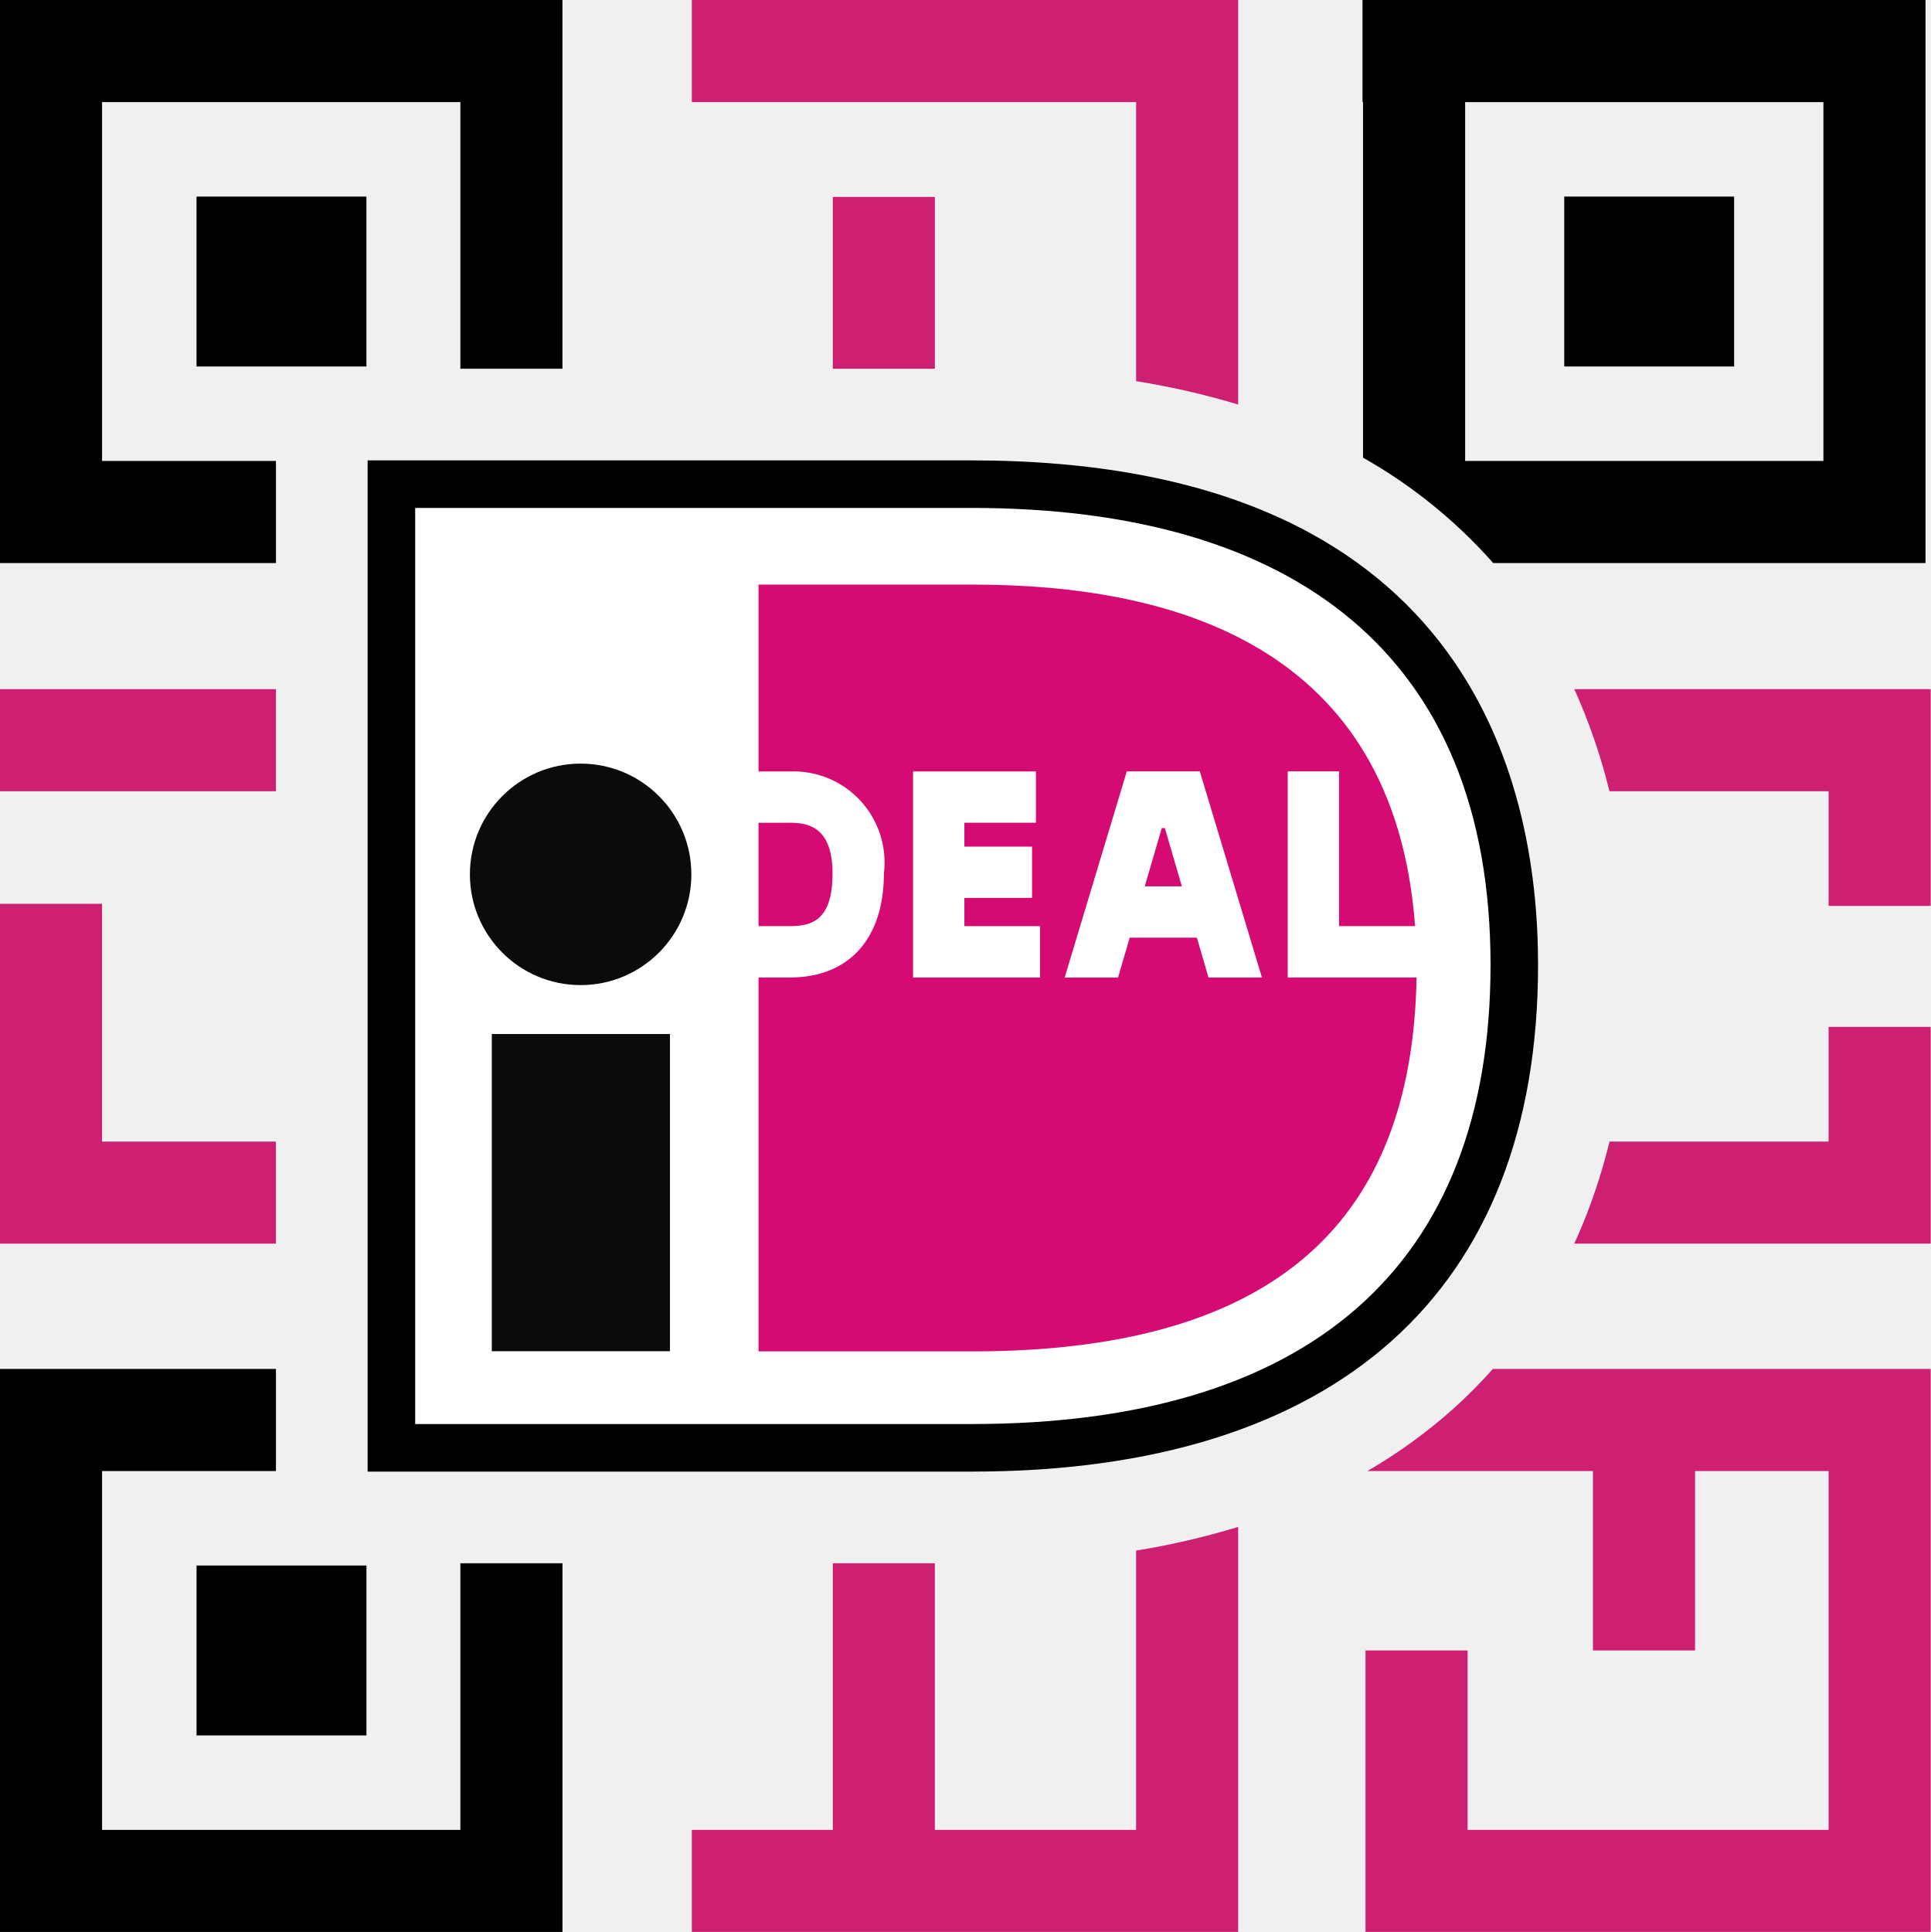
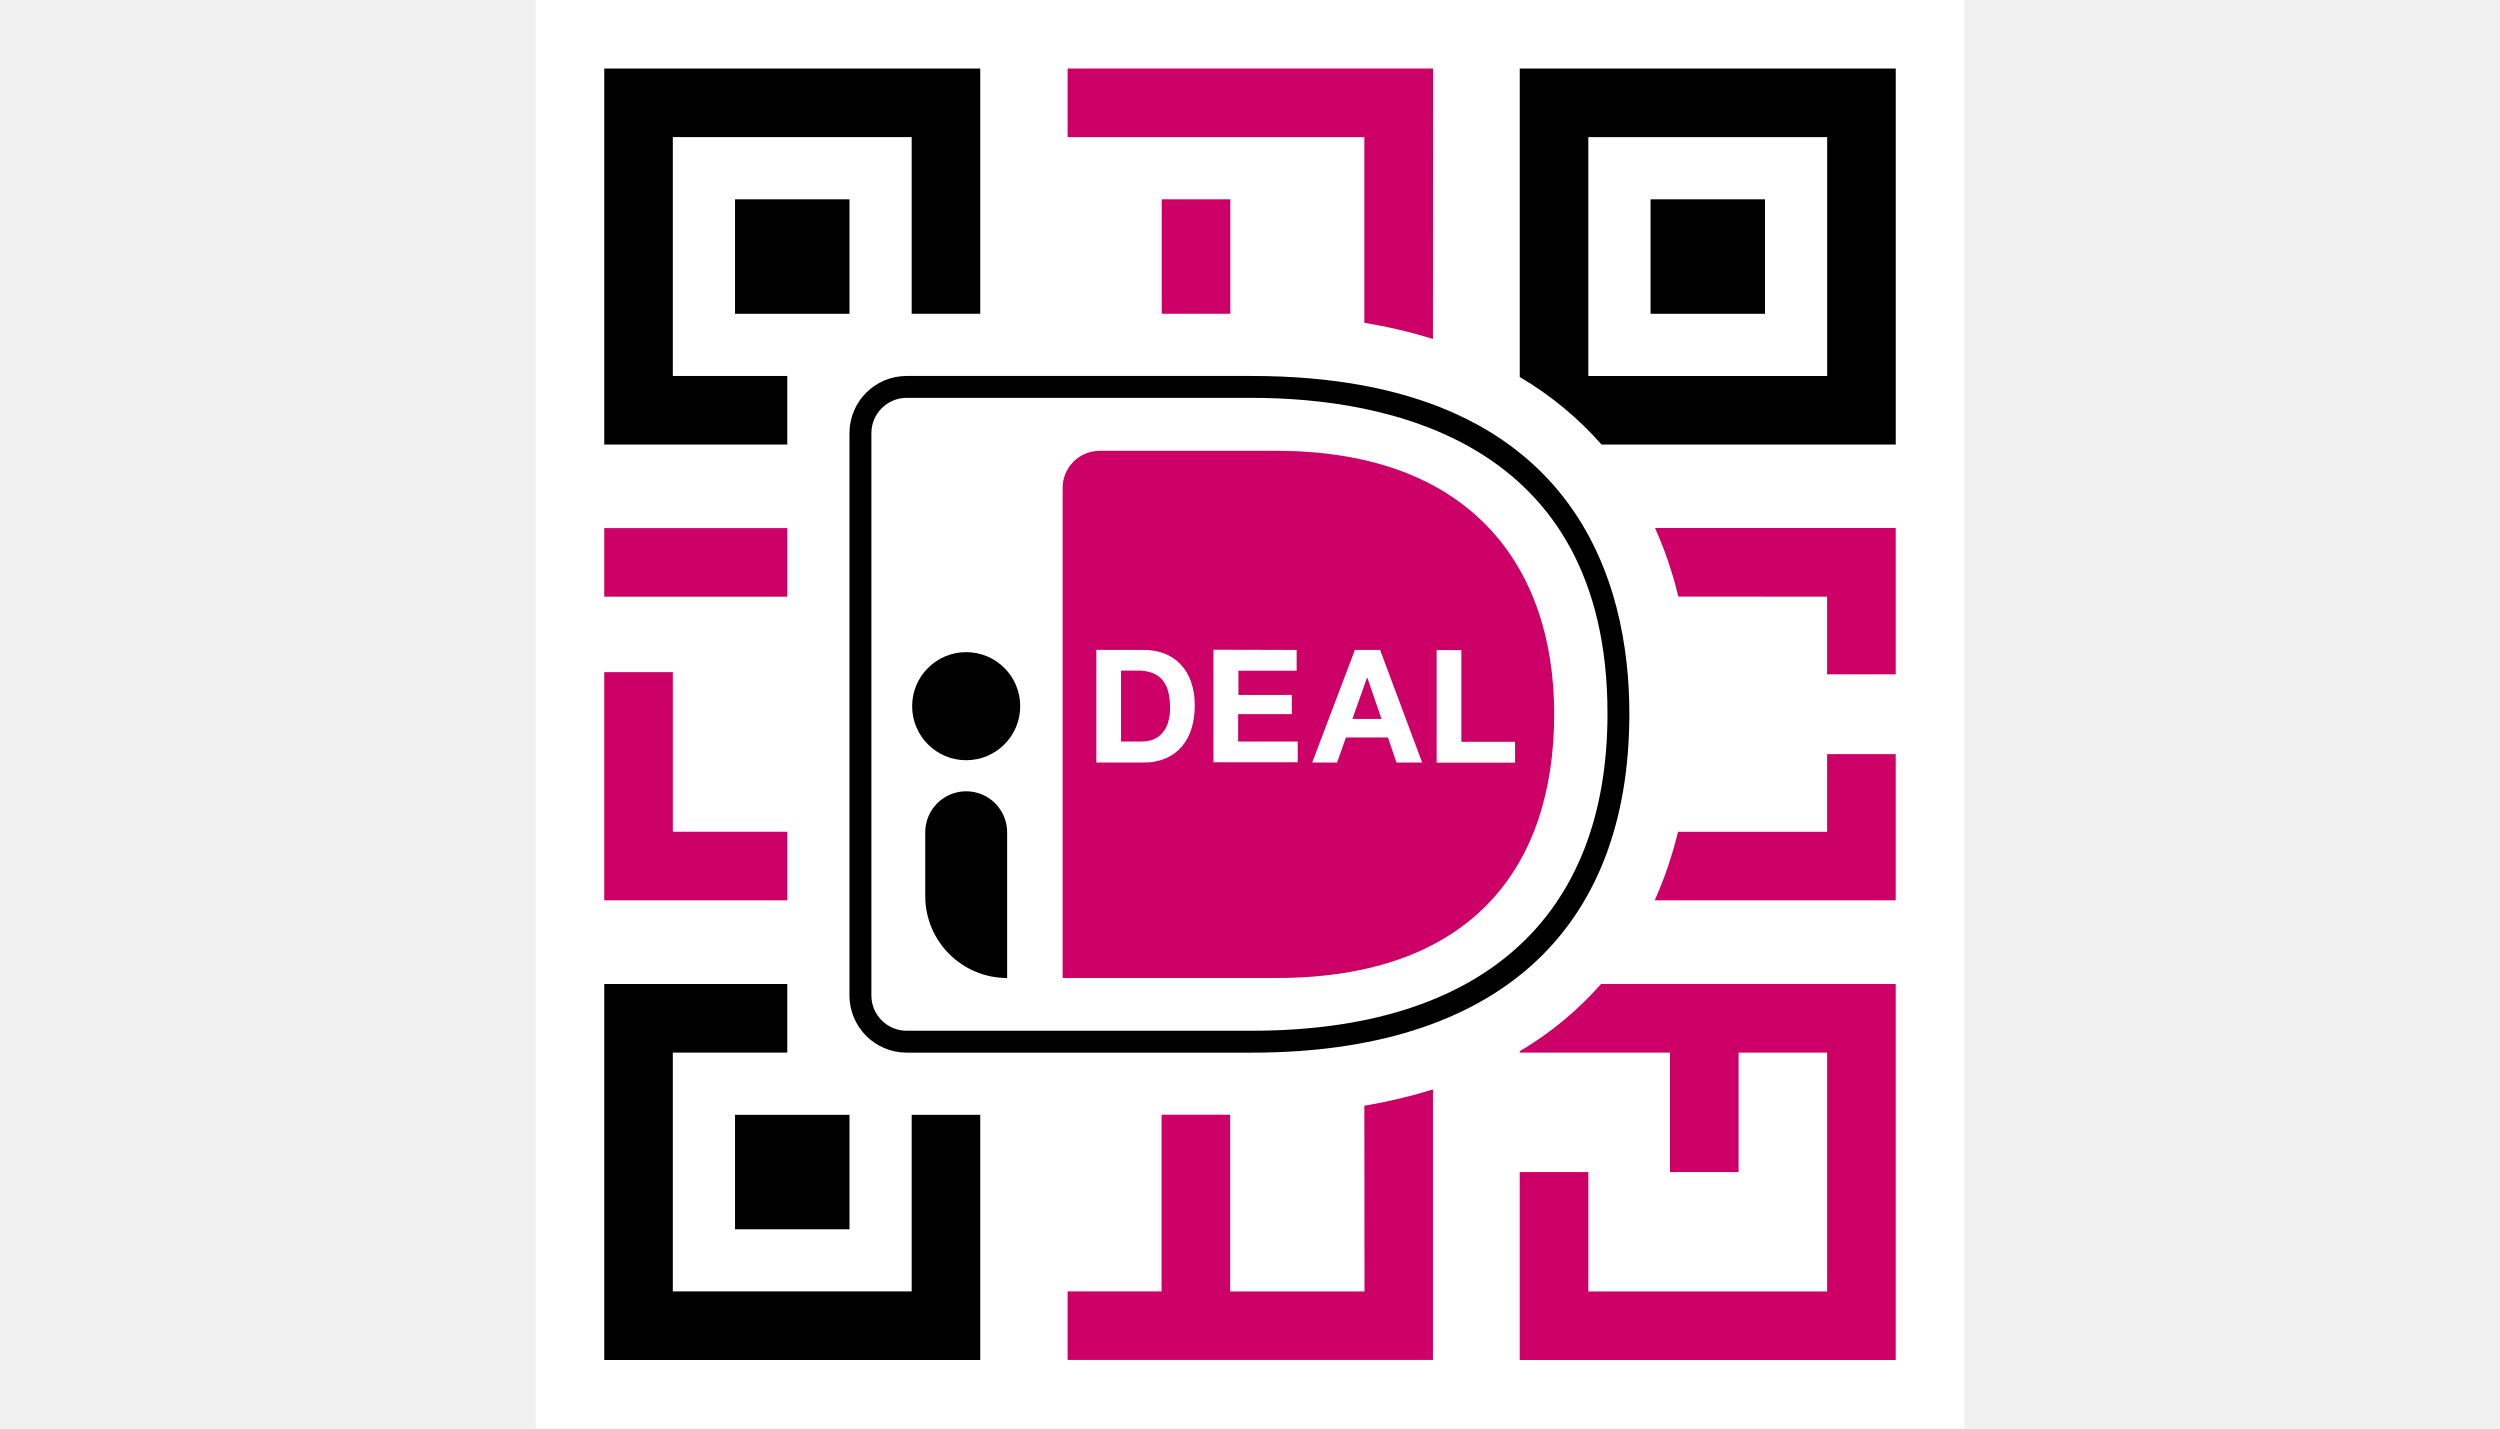
- <svg xmlns="http://www.w3.org/2000/svg" viewBox="0 0 48.072 48.099">
+ <svg xmlns="http://www.w3.org/2000/svg" id="Layer_1" data-name="Layer 1" viewBox="0 0 70 40">
  <defs>
-     <style>.cls-1,.cls-2{fill:#cd2073;}.cls-1,.cls-3,.cls-4,.cls-5,.cls-6{fill-rule:evenodd;}.cls-4{fill:#fff;}.cls-5{fill:#0a0c0b;}.cls-6{fill:#d50a73;}</style>
+     <style>.cls-1{fill:#fff;}.cls-2{fill:#c06;}</style>
  </defs>
-   <g id="Layer_2" data-name="Layer 2">
-     <g id="Layer_1-2" data-name="Layer 1">
-       <path class="cls-1" d="M48.072,25.566V30.962H39.197q.16-.347.3-.707a14.525,14.525,0,0,0,.578-1.834H45.53V25.566Z" />
-       <path class="cls-1" d="M48.072,17.158v5.395H45.53V19.699H40.074a14.658,14.658,0,0,0-.875-2.541Z" />
-       <path class="cls-1" d="M30.829,38.014v10.084H17.226V45.557h3.51V38.919h2.541V45.557H28.288v-6.954A19.191,19.191,0,0,0,30.829,38.014Z" />
-       <path class="cls-1" d="M48.072,34.081v14.017H34V41.09h2.541V45.557H45.53V36.623H42.205V41.09H39.663V36.623h-5.609v-.005a12.993,12.993,0,0,0,2.123-1.538,12.191,12.191,0,0,0,.994-.999Z" />
-       <rect class="cls-2" y="17.158" width="6.871" height="2.541" />
-       <polygon class="cls-1" points="6.871 28.421 6.871 30.962 0 30.962 0 22.501 2.541 22.501 2.541 28.421 6.871 28.421" />
-       <path class="cls-3" d="M11.463,38.919V45.557H2.541V36.623H6.871V34.081H0v14.017H14.005V38.919Z" />
-       <rect x="4.894" y="38.975" width="4.23" height="4.23" />
-       <rect x="4.894" y="4.894" width="4.23" height="4.23" transform="translate(14.01759 0.00007) rotate(90)" />
-       <path class="cls-3" d="M0,0V14.018H6.871V11.476H2.541V2.542h8.922V9.18h2.541V0Z" />
-       <rect x="33.925" width="0.013" height="2.542" />
-       <rect x="38.948" y="4.894" width="4.23" height="4.23" transform="translate(48.07174 -34.05407) rotate(90)" />
-       <path class="cls-3" d="M33.938,0V11.394a12.597,12.597,0,0,1,3.242,2.624H47.943V0ZM45.401,11.476H36.48V2.542h8.921Z" />
-       <path class="cls-1" d="M30.829,0V10.071a19.302,19.302,0,0,0-2.541-.581V2.542H17.226V0Z" />
-       <rect class="cls-2" x="20.736" y="4.903" width="2.541" height="4.277" />
-       <g id="Page-1">
-         <g id="Logo-iDeal">
-           <path class="cls-4" d="M37.113,24.02c0,7.535-4.552,11.433-12.92,11.433H10.337V12.645H24.193C32.179,12.645,37.113,16.277,37.113,24.02Z" />
-           <path class="cls-3" d="M24.193,11.462H9.153V36.637H24.193c9.095,0,14.103-4.481,14.103-12.617C38.297,19.331,36.465,11.462,24.193,11.462ZM10.337,35.453V12.645H24.193c7.986,0,12.92,3.631,12.92,11.375,0,7.535-4.552,11.433-12.92,11.433Z" />
-           <polygon id="Fill-5" class="cls-5" points="12.245 33.64 16.681 33.64 16.681 25.743 12.245 25.743 12.245 33.64" />
-           <path id="Fill-6" class="cls-5" d="M17.214,21.768a2.757,2.757,0,1,1-2.757-2.757,2.757,2.757,0,0,1,2.757,2.757Z" />
-           <path id="Fill-7" class="cls-6" d="M18.886,20.484V23.057h.79c.547,0,1.053-.158,1.053-1.307,0-1.123-.563-1.267-1.053-1.267Zm13.177-1.28h1.278V23.057h1.893c-.519-6.992-6.02-8.503-11.018-8.503H18.887v4.652h.789a2.268,2.268,0,0,1,2.332,2.544c0,1.619-.872,2.585-2.332,2.585h-.789V33.644h5.329c8.127,0,10.955-3.774,11.055-9.309H32.063ZM28.503,22.067h.924l-.423-1.451h-.077Zm-1.994,2.27,1.547-5.133H29.874l1.547,5.133H30.091l-.29-.993H28.129l-.291.993Zm-.614-1.279v1.278H22.734V19.206h3.059V20.483H24.012v.595h1.685v1.277H24.012v.703Z" />
-         </g>
-       </g>
-     </g>
-   </g>
+   <rect class="cls-1" x="15" width="40" height="40" />
+   <path class="cls-2" d="M53.08,25.209V21.116H51.159v2.174H46.984a11.028,11.028,0,0,1-.652,1.92Z" />
+   <path class="cls-2" d="M51.159,16.707v2.174h1.921V14.784H46.341a10.843,10.843,0,0,1,.652,1.92Z" />
+   <polygon class="cls-2" points="18.839 23.289 18.839 18.82 16.919 18.82 16.919 25.209 22.044 25.209 22.044 23.289 18.839 23.289" />
+   <polygon points="18.839 10.527 18.839 3.839 25.527 3.839 25.527 8.785 27.447 8.785 27.447 1.919 16.919 1.919 16.919 12.447 22.044 12.447 22.044 10.527 18.839 10.527" />
+   <polygon points="25.527 36.159 18.839 36.159 18.839 29.473 22.044 29.473 22.044 27.552 16.919 27.552 16.919 38.08 27.447 38.08 27.447 31.215 25.527 31.215 25.527 36.159" />
+   <path d="M44.843,12.447h8.238V1.919h-10.528V10.556A9.412,9.412,0,0,1,44.843,12.447Zm-.37-8.607h6.688v6.688h-6.688Z" />
+   <rect x="46.215" y="5.581" width="3.205" height="3.205" />
+   <rect x="20.581" y="5.581" width="3.205" height="3.205" />
+   <rect x="20.581" y="31.215" width="3.205" height="3.205" />
+   <path class="cls-2" d="M40.126,1.919H29.893V3.839h8.309V9.038a14.52,14.52,0,0,1,1.92.453Z" />
+   <path class="cls-2" d="M38.206,36.161H34.444V31.213H32.524v4.946H29.893v1.92H40.122V30.505a14.69,14.69,0,0,1-1.92.455Z" />
+   <rect class="cls-2" x="32.528" y="5.581" width="1.921" height="3.204" />
+   <rect class="cls-2" x="16.919" y="14.787" width="5.125" height="1.92" />
+   <path class="cls-2" d="M44.829,27.552A9.398,9.398,0,0,1,42.552,29.435v.038H46.76v3.344h1.92V29.473h2.48v6.688H44.473V32.817H42.552v5.263h10.528v-10.528Z" />
+   <path d="M35.045,29.474H25.386A1.602,1.602,0,0,1,23.785,27.874V12.127a1.601,1.601,0,0,1,1.6-1.6h9.659c9.204,0,10.578,5.922,10.578,9.452C45.623,26.102,41.866,29.474,35.045,29.474ZM25.386,11.14a.988.988,0,0,0-.987.987V27.874a.988.988,0,0,0,.987.987h9.659c6.427,0,9.965-3.152,9.965-8.882,0-7.691-6.243-8.839-9.965-8.839Z" />
+   <path class="cls-2" d="M29.754,13.653V27.384h5.979c5.43,0,7.784-3.069,7.784-7.392,0-4.146-2.355-7.369-7.784-7.369H30.79A1.036,1.036,0,0,0,29.754,13.653Z" />
+   <path class="cls-1" d="M32.026,18.198a1.631,1.631,0,0,1,.566.097,1.24,1.24,0,0,1,.452.293,1.353,1.353,0,0,1,.3.485,1.975,1.975,0,0,1,.109.684,2.194,2.194,0,0,1-.088.636,1.413,1.413,0,0,1-.266.502,1.253,1.253,0,0,1-.446.333,1.497,1.497,0,0,1-.628.122H30.697V18.197Zm-.049,2.564a.914.914,0,0,0,.291-.048.652.652,0,0,0,.251-.161.795.795,0,0,0,.176-.293,1.28,1.28,0,0,0,.066-.441,1.868,1.868,0,0,0-.046-.435.87.87,0,0,0-.152-.326.676.676,0,0,0-.28-.209,1.111,1.111,0,0,0-.429-.073h-.465v1.986Z" />
+   <path class="cls-1" d="M36.306,18.198v.583H34.676v.677h1.496v.538H34.668v.766h1.668v.582h-2.36V18.192Z" />
+   <path class="cls-1" d="M38.643,18.198l1.177,3.152h-.72l-.238-.701H37.686l-.247.701H36.741l1.196-3.152Zm.039,1.932-.397-1.156H38.277l-.41,1.156Z" />
+   <path class="cls-1" d="M40.918,18.204v2.567h1.504v.583H40.226V18.2Z" />
+   <path d="M27.053,22.156h0A1.147,1.147,0,0,1,28.2,23.303h0v4.081h0a2.293,2.293,0,0,1-2.293-2.293V23.302A1.147,1.147,0,0,1,27.053,22.156Z" />
+   <circle cx="27.053" cy="19.773" r="1.513" />
</svg>
